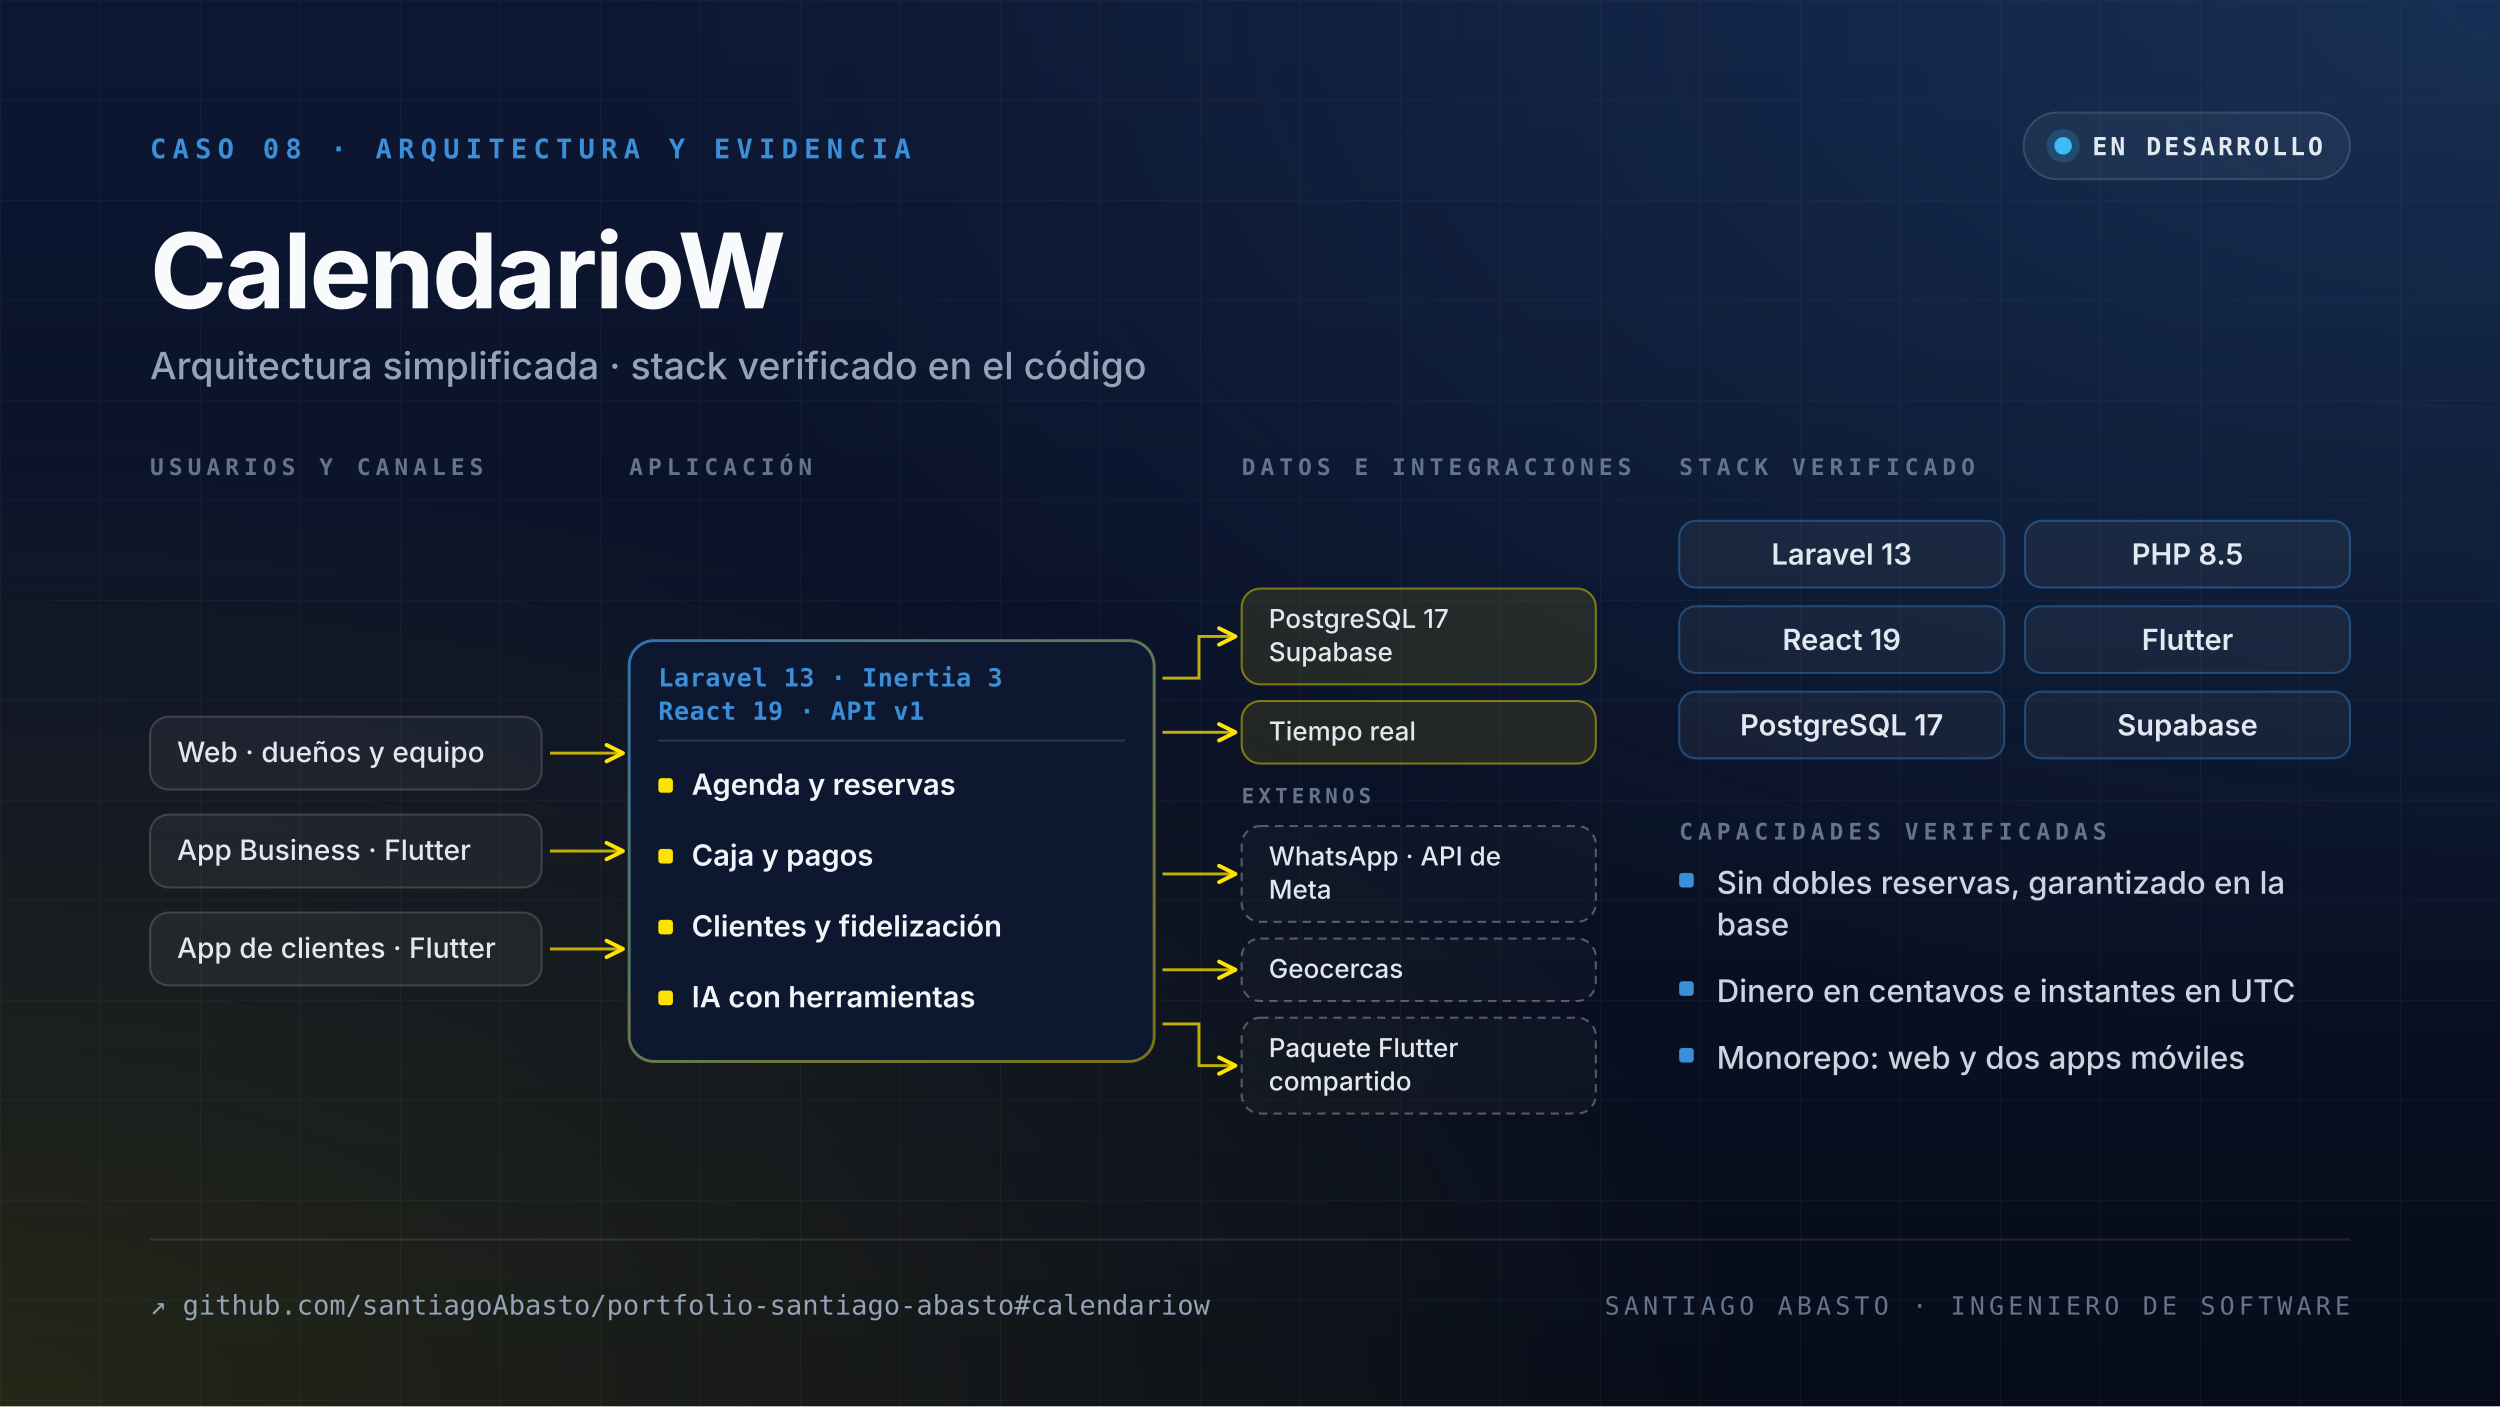
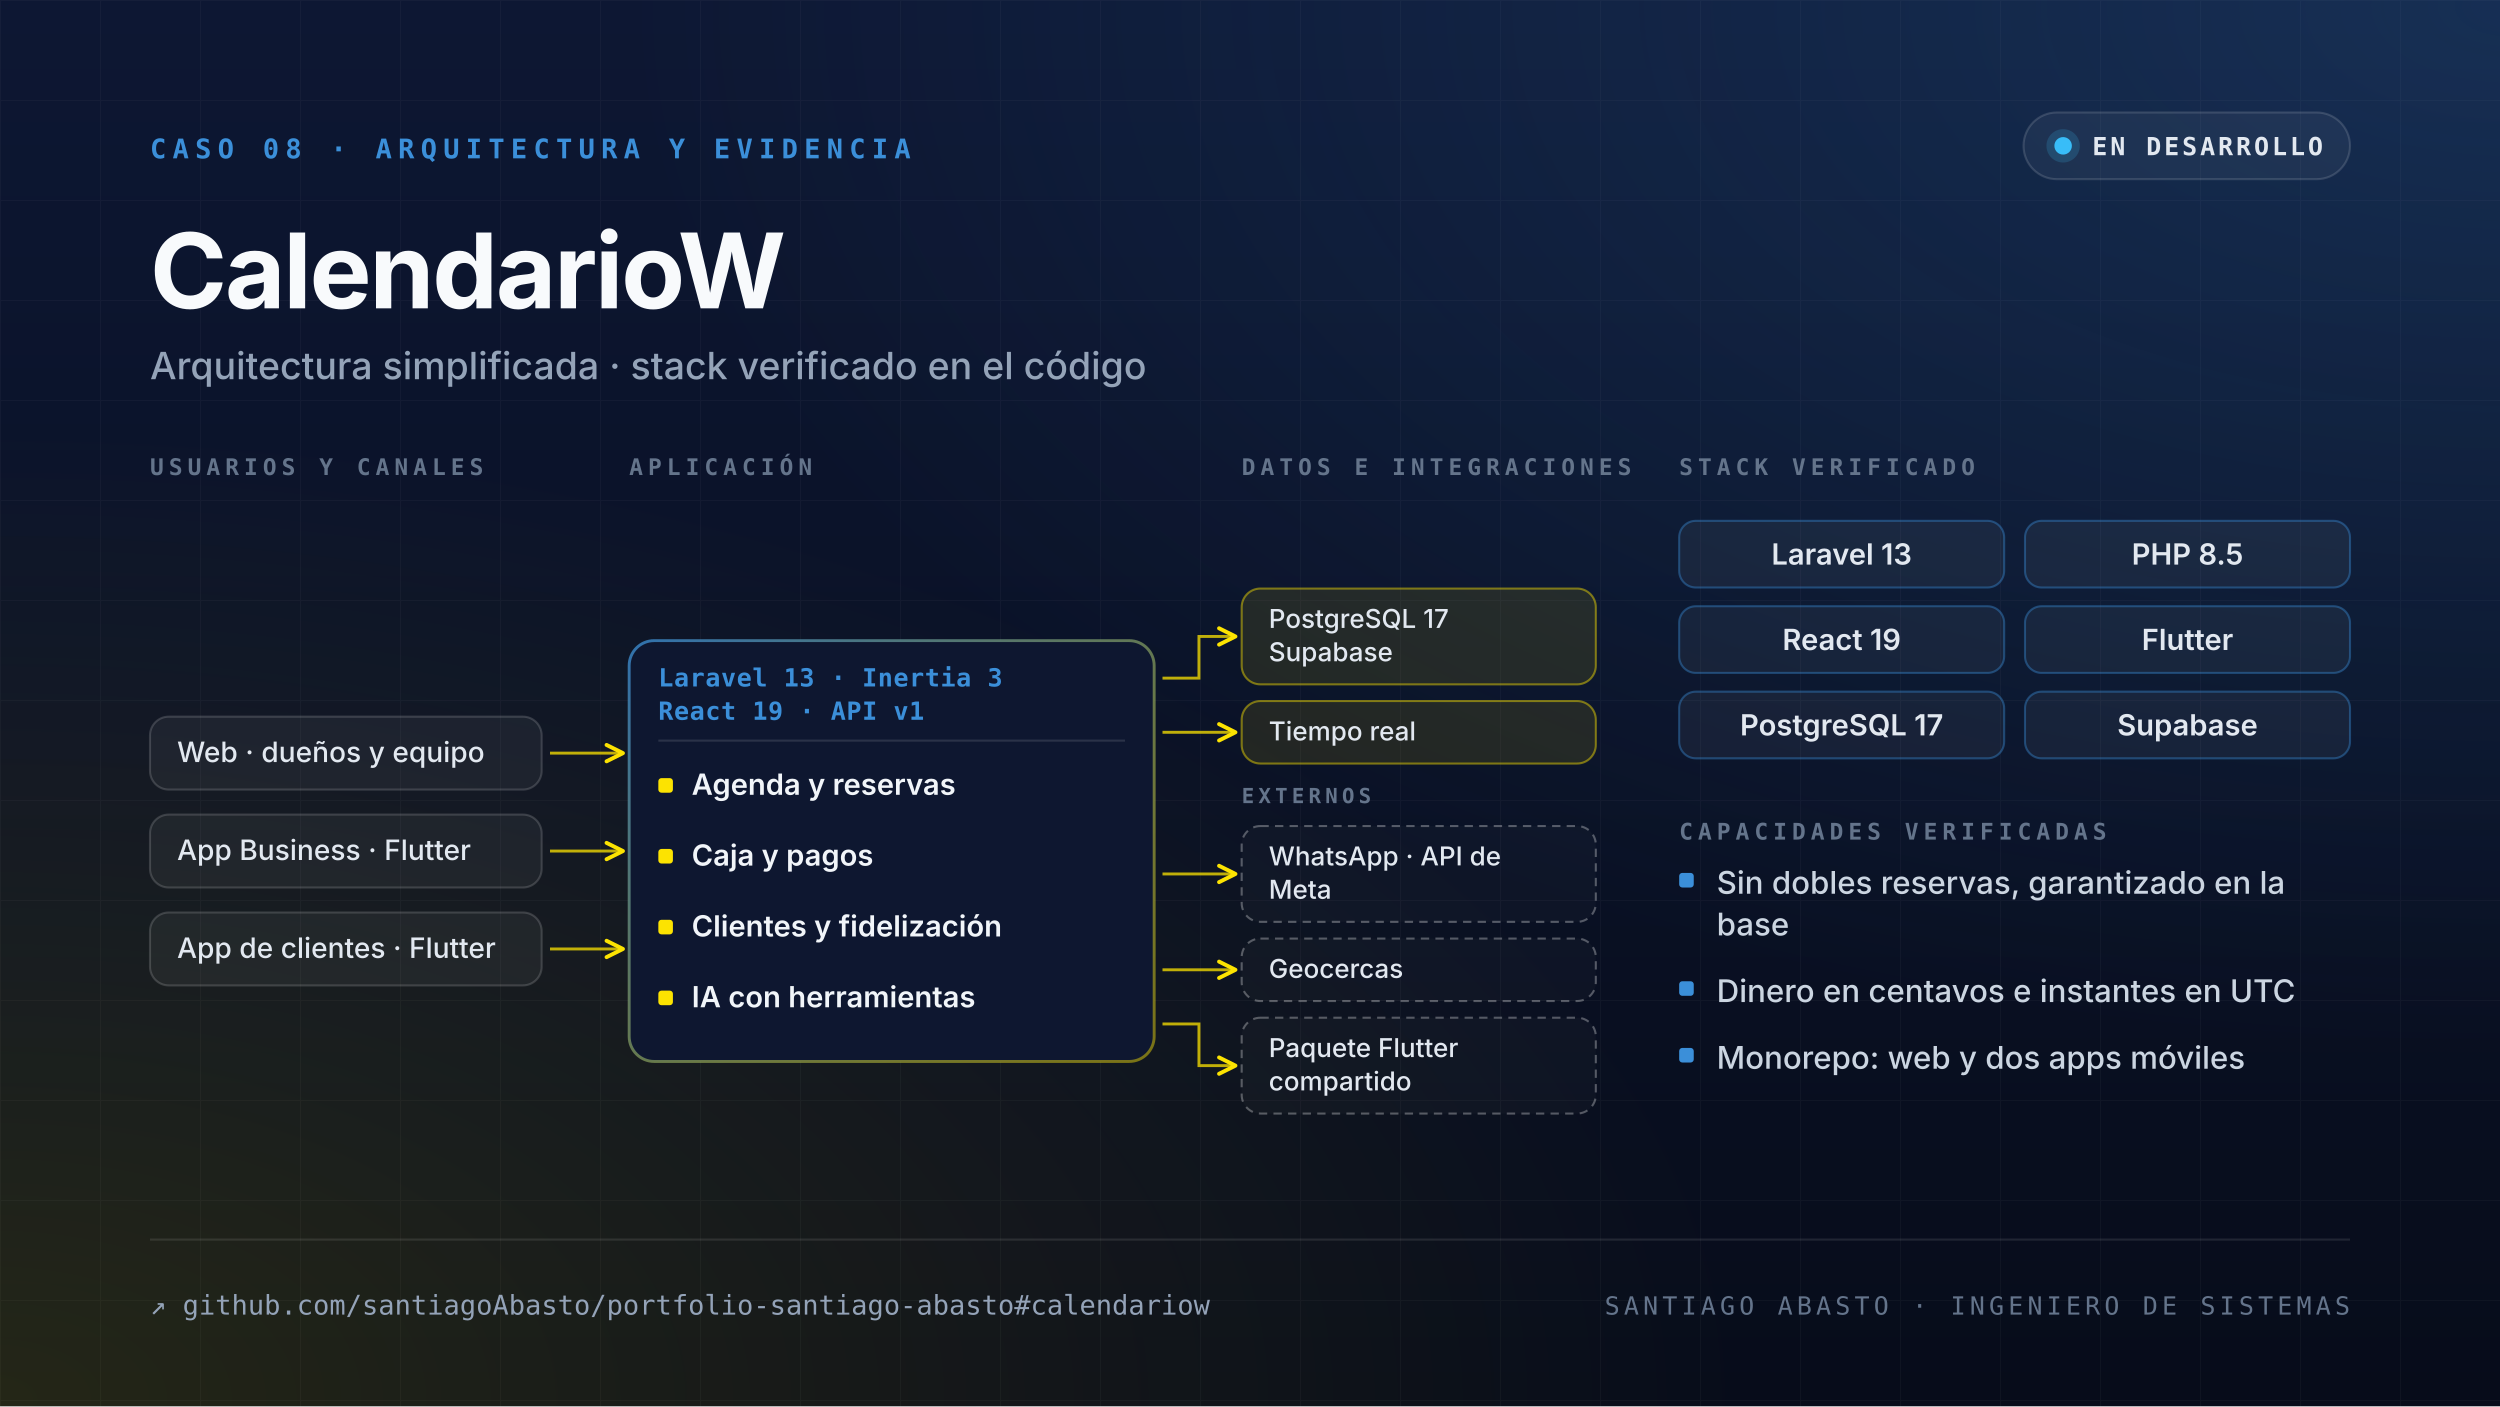
<svg xmlns="http://www.w3.org/2000/svg" width="1200" height="675" viewBox="0 0 1200 675" role="img" aria-label="CalendarioW — arquitectura y stack verificado">
  <defs>
    <linearGradient id="bg" x1="0" y1="0" x2="0" y2="1">
      <stop offset="0" stop-color="#0D1733" />
      <stop offset="1" stop-color="#070C1A" />
    </linearGradient>
    <radialGradient id="g1" cx="1" cy="0" r=".75">
      <stop offset="0" stop-color="#3B8FD9" stop-opacity=".20" />
      <stop offset="1" stop-color="#3B8FD9" stop-opacity="0" />
    </radialGradient>
    <radialGradient id="g2" cx="0" cy="1" r=".7">
      <stop offset="0" stop-color="#FCE301" stop-opacity=".12" />
      <stop offset="1" stop-color="#FCE301" stop-opacity="0" />
    </radialGradient>
    <pattern id="grid" width="48" height="48" patternUnits="userSpaceOnUse">
      <path d="M48 0H0V48" fill="none" stroke="#FFFFFF" stroke-opacity=".035" />
    </pattern>
    <linearGradient id="acc" x1="0" y1="0" x2="1" y2="0">
      <stop offset="0" stop-color="#3B8FD9" />
      <stop offset="1" stop-color="#FCE301" />
    </linearGradient>
    <linearGradient id="edge" x1="0" y1="0" x2="1" y2="1">
      <stop offset="0" stop-color="#3B8FD9" stop-opacity=".75" />
      <stop offset="1" stop-color="#FCE301" stop-opacity=".45" />
    </linearGradient>
    <marker id="ar" viewBox="0 0 10 10" refX="8.5" refY="5" markerWidth="8" markerHeight="8" orient="auto">
      <path d="M1.5 1.5 8.5 5 1.5 8.5" fill="none" stroke="#FCE301" stroke-width="1.7" stroke-linecap="round" stroke-linejoin="round" />
    </marker>
  </defs>
  <rect width="1200" height="675" fill="url(#bg)" />
  <rect width="1200" height="675" fill="url(#grid)" />
  <rect width="1200" height="675" fill="url(#g1)" />
  <rect width="1200" height="675" fill="url(#g2)" />
  <text x="72.0" y="76.0" font-family="'SF Mono','JetBrains Mono',ui-monospace,Menlo,Consolas,monospace" font-size="13" font-weight="600" letter-spacing="3" fill="#3B8FD9" fill-opacity="1" text-anchor="start">CASO 08 · ARQUITECTURA Y EVIDENCIA</text>
  <rect x="971.3" y="54" width="156.7" height="32" rx="16" fill="#FFFFFF" fill-opacity=".05" stroke="#FFFFFF" stroke-opacity=".14" />
  <circle cx="990.3" cy="70" r="8" fill="#38BDF8" fill-opacity=".18" />
  <circle cx="990.3" cy="70" r="4.2" fill="#38BDF8" />
  <text x="1004.3" y="74.5" font-family="'SF Mono','JetBrains Mono',ui-monospace,Menlo,Consolas,monospace" font-size="12" font-weight="600" letter-spacing="1.4" fill="#E2E8F0" fill-opacity="1" text-anchor="start">EN DESARROLLO</text>
  <text x="72.0" y="148.0" font-family="-apple-system,'SF Pro Display','Inter','Segoe UI',Helvetica,Arial,sans-serif" font-size="50" font-weight="700" letter-spacing="-1" fill="#F8FAFC" fill-opacity="1" text-anchor="start">CalendarioW</text>
  <text x="72.0" y="182.0" font-family="-apple-system,'SF Pro Display','Inter','Segoe UI',Helvetica,Arial,sans-serif" font-size="18" font-weight="500" letter-spacing="0" fill="#94A3B8" fill-opacity="1" text-anchor="start">Arquitectura simplificada · stack verificado en el código</text>
  <text x="72.0" y="228.0" font-family="'SF Mono','JetBrains Mono',ui-monospace,Menlo,Consolas,monospace" font-size="11" font-weight="700" letter-spacing="2.4" fill="#64748B" fill-opacity="1" text-anchor="start">USUARIOS Y CANALES</text>
  <text x="302.0" y="228.0" font-family="'SF Mono','JetBrains Mono',ui-monospace,Menlo,Consolas,monospace" font-size="11" font-weight="700" letter-spacing="2.4" fill="#64748B" fill-opacity="1" text-anchor="start">APLICACIÓN</text>
  <text x="596.0" y="228.0" font-family="'SF Mono','JetBrains Mono',ui-monospace,Menlo,Consolas,monospace" font-size="11" font-weight="700" letter-spacing="2.4" fill="#64748B" fill-opacity="1" text-anchor="start">DATOS E INTEGRACIONES</text>
  <rect x="72.0" y="344.0" width="188" height="35" rx="9" fill="#FFFFFF" fill-opacity=".05" stroke="#FFFFFF" stroke-opacity=".16" />
  <text x="85.0" y="365.8" font-family="-apple-system,'SF Pro Display','Inter','Segoe UI',Helvetica,Arial,sans-serif" font-size="13.5" font-weight="500" letter-spacing="0" fill="#E2E8F0" fill-opacity="1" text-anchor="start">Web · dueños y equipo</text>
  <rect x="72.0" y="391.0" width="188" height="35" rx="9" fill="#FFFFFF" fill-opacity=".05" stroke="#FFFFFF" stroke-opacity=".16" />
  <text x="85.0" y="412.8" font-family="-apple-system,'SF Pro Display','Inter','Segoe UI',Helvetica,Arial,sans-serif" font-size="13.5" font-weight="500" letter-spacing="0" fill="#E2E8F0" fill-opacity="1" text-anchor="start">App Business · Flutter</text>
  <rect x="72.0" y="438.0" width="188" height="35" rx="9" fill="#FFFFFF" fill-opacity=".05" stroke="#FFFFFF" stroke-opacity=".16" />
  <text x="85.0" y="459.8" font-family="-apple-system,'SF Pro Display','Inter','Segoe UI',Helvetica,Arial,sans-serif" font-size="13.5" font-weight="500" letter-spacing="0" fill="#E2E8F0" fill-opacity="1" text-anchor="start">App de clientes · Flutter</text>
  <rect x="302" y="307.5" width="252" height="202.0" rx="12" fill="#0E1730" stroke="url(#edge)" stroke-width="1.4" />
  <text x="316.0" y="329.5" font-family="'SF Mono','JetBrains Mono',ui-monospace,Menlo,Consolas,monospace" font-size="12" font-weight="700" letter-spacing="0.3" fill="#3B8FD9" fill-opacity="1" text-anchor="start">Laravel 13 · Inertia 3</text>
  <text x="316.0" y="345.5" font-family="'SF Mono','JetBrains Mono',ui-monospace,Menlo,Consolas,monospace" font-size="12" font-weight="700" letter-spacing="0.3" fill="#3B8FD9" fill-opacity="1" text-anchor="start">React 19 · API v1</text>
  <line x1="316" y1="355.5" x2="540" y2="355.5" stroke="#FFFFFF" stroke-opacity=".12" />
  <rect x="316" y="373.5" width="7" height="7" rx="1.5" fill="#FCE301" />
  <text x="332.0" y="381.5" font-family="-apple-system,'SF Pro Display','Inter','Segoe UI',Helvetica,Arial,sans-serif" font-size="14" font-weight="600" letter-spacing="0" fill="#F1F5F9" fill-opacity="1" text-anchor="start">Agenda y reservas</text>
  <rect x="316" y="407.5" width="7" height="7" rx="1.5" fill="#FCE301" />
  <text x="332.0" y="415.5" font-family="-apple-system,'SF Pro Display','Inter','Segoe UI',Helvetica,Arial,sans-serif" font-size="14" font-weight="600" letter-spacing="0" fill="#F1F5F9" fill-opacity="1" text-anchor="start">Caja y pagos</text>
  <rect x="316" y="441.5" width="7" height="7" rx="1.5" fill="#FCE301" />
  <text x="332.0" y="449.5" font-family="-apple-system,'SF Pro Display','Inter','Segoe UI',Helvetica,Arial,sans-serif" font-size="14" font-weight="600" letter-spacing="0" fill="#F1F5F9" fill-opacity="1" text-anchor="start">Clientes y fidelización</text>
  <rect x="316" y="475.5" width="7" height="7" rx="1.5" fill="#FCE301" />
  <text x="332.0" y="483.5" font-family="-apple-system,'SF Pro Display','Inter','Segoe UI',Helvetica,Arial,sans-serif" font-size="14" font-weight="600" letter-spacing="0" fill="#F1F5F9" fill-opacity="1" text-anchor="start">IA con herramientas</text>
  <rect x="596.0" y="282.5" width="170" height="46" rx="9" fill="#FCE301" fill-opacity=".10" stroke="#FCE301" stroke-opacity=".45" />
  <text x="609.0" y="301.4" font-family="-apple-system,'SF Pro Display','Inter','Segoe UI',Helvetica,Arial,sans-serif" font-size="12.5" font-weight="500" letter-spacing="0" fill="#E2E8F0" fill-opacity="1" text-anchor="start">PostgreSQL 17</text>
  <text x="609.0" y="317.4" font-family="-apple-system,'SF Pro Display','Inter','Segoe UI',Helvetica,Arial,sans-serif" font-size="12.5" font-weight="500" letter-spacing="0" fill="#E2E8F0" fill-opacity="1" text-anchor="start">Supabase</text>
  <rect x="596.0" y="336.5" width="170" height="30" rx="9" fill="#FCE301" fill-opacity=".10" stroke="#FCE301" stroke-opacity=".45" />
  <text x="609.0" y="355.4" font-family="-apple-system,'SF Pro Display','Inter','Segoe UI',Helvetica,Arial,sans-serif" font-size="12.5" font-weight="500" letter-spacing="0" fill="#E2E8F0" fill-opacity="1" text-anchor="start">Tiempo real</text>
  <text x="596.0" y="385.5" font-family="'SF Mono','JetBrains Mono',ui-monospace,Menlo,Consolas,monospace" font-size="10" font-weight="700" letter-spacing="2" fill="#64748B" fill-opacity="1" text-anchor="start">EXTERNOS</text>
  <rect x="596.0" y="396.5" width="170" height="46" rx="9" fill="#FFFFFF" fill-opacity=".02" stroke="#FFFFFF" stroke-opacity=".30" stroke-dasharray="4 3" />
  <text x="609.0" y="415.4" font-family="-apple-system,'SF Pro Display','Inter','Segoe UI',Helvetica,Arial,sans-serif" font-size="12.5" font-weight="500" letter-spacing="0" fill="#E2E8F0" fill-opacity="1" text-anchor="start">WhatsApp · API de</text>
  <text x="609.0" y="431.4" font-family="-apple-system,'SF Pro Display','Inter','Segoe UI',Helvetica,Arial,sans-serif" font-size="12.5" font-weight="500" letter-spacing="0" fill="#E2E8F0" fill-opacity="1" text-anchor="start">Meta</text>
  <rect x="596.0" y="450.5" width="170" height="30" rx="9" fill="#FFFFFF" fill-opacity=".02" stroke="#FFFFFF" stroke-opacity=".30" stroke-dasharray="4 3" />
  <text x="609.0" y="469.4" font-family="-apple-system,'SF Pro Display','Inter','Segoe UI',Helvetica,Arial,sans-serif" font-size="12.5" font-weight="500" letter-spacing="0" fill="#E2E8F0" fill-opacity="1" text-anchor="start">Geocercas</text>
  <rect x="596.0" y="488.5" width="170" height="46" rx="9" fill="#FFFFFF" fill-opacity=".02" stroke="#FFFFFF" stroke-opacity=".30" stroke-dasharray="4 3" />
  <text x="609.0" y="507.4" font-family="-apple-system,'SF Pro Display','Inter','Segoe UI',Helvetica,Arial,sans-serif" font-size="12.5" font-weight="500" letter-spacing="0" fill="#E2E8F0" fill-opacity="1" text-anchor="start">Paquete Flutter</text>
  <text x="609.0" y="523.4" font-family="-apple-system,'SF Pro Display','Inter','Segoe UI',Helvetica,Arial,sans-serif" font-size="12.5" font-weight="500" letter-spacing="0" fill="#E2E8F0" fill-opacity="1" text-anchor="start">compartido</text>
  <path d="M264.0 361.5H299.0" fill="none" stroke="#FCE301" stroke-width="1.4" stroke-opacity=".75" marker-end="url(#ar)" />
  <path d="M264.0 408.5H299.0" fill="none" stroke="#FCE301" stroke-width="1.4" stroke-opacity=".75" marker-end="url(#ar)" />
  <path d="M264.0 455.5H299.0" fill="none" stroke="#FCE301" stroke-width="1.4" stroke-opacity=".75" marker-end="url(#ar)" />
  <path d="M558.0 325.5H575.5V305.5H593.0" fill="none" stroke="#FCE301" stroke-width="1.4" stroke-opacity=".75" marker-end="url(#ar)" />
  <path d="M558.0 351.5H593.0" fill="none" stroke="#FCE301" stroke-width="1.4" stroke-opacity=".75" marker-end="url(#ar)" />
  <path d="M558.0 419.5H593.0" fill="none" stroke="#FCE301" stroke-width="1.4" stroke-opacity=".75" marker-end="url(#ar)" />
  <path d="M558.0 465.5H593.0" fill="none" stroke="#FCE301" stroke-width="1.4" stroke-opacity=".75" marker-end="url(#ar)" />
  <path d="M558.0 491.5H575.5V511.5H593.0" fill="none" stroke="#FCE301" stroke-width="1.4" stroke-opacity=".75" marker-end="url(#ar)" />
  <text x="806.0" y="228.0" font-family="'SF Mono','JetBrains Mono',ui-monospace,Menlo,Consolas,monospace" font-size="11" font-weight="700" letter-spacing="2.4" fill="#64748B" fill-opacity="1" text-anchor="start">STACK VERIFICADO</text>
  <rect x="806.0" y="250.0" width="156.0" height="32" rx="8" fill="#FFFFFF" fill-opacity=".05" stroke="#3B8FD9" stroke-opacity=".40" />
  <text x="884.0" y="271.0" font-family="-apple-system,'SF Pro Display','Inter','Segoe UI',Helvetica,Arial,sans-serif" font-size="14" font-weight="600" letter-spacing="0" fill="#E2E8F0" fill-opacity="1" text-anchor="middle">Laravel 13</text>
  <rect x="972.0" y="250.0" width="156.0" height="32" rx="8" fill="#FFFFFF" fill-opacity=".05" stroke="#3B8FD9" stroke-opacity=".40" />
  <text x="1050.0" y="271.0" font-family="-apple-system,'SF Pro Display','Inter','Segoe UI',Helvetica,Arial,sans-serif" font-size="14" font-weight="600" letter-spacing="0" fill="#E2E8F0" fill-opacity="1" text-anchor="middle">PHP 8.5</text>
  <rect x="806.0" y="291.0" width="156.0" height="32" rx="8" fill="#FFFFFF" fill-opacity=".05" stroke="#3B8FD9" stroke-opacity=".40" />
  <text x="884.0" y="312.0" font-family="-apple-system,'SF Pro Display','Inter','Segoe UI',Helvetica,Arial,sans-serif" font-size="14" font-weight="600" letter-spacing="0" fill="#E2E8F0" fill-opacity="1" text-anchor="middle">React 19</text>
  <rect x="972.0" y="291.0" width="156.0" height="32" rx="8" fill="#FFFFFF" fill-opacity=".05" stroke="#3B8FD9" stroke-opacity=".40" />
  <text x="1050.0" y="312.0" font-family="-apple-system,'SF Pro Display','Inter','Segoe UI',Helvetica,Arial,sans-serif" font-size="14" font-weight="600" letter-spacing="0" fill="#E2E8F0" fill-opacity="1" text-anchor="middle">Flutter</text>
  <rect x="806.0" y="332.0" width="156.0" height="32" rx="8" fill="#FFFFFF" fill-opacity=".05" stroke="#3B8FD9" stroke-opacity=".40" />
  <text x="884.0" y="353.0" font-family="-apple-system,'SF Pro Display','Inter','Segoe UI',Helvetica,Arial,sans-serif" font-size="14" font-weight="600" letter-spacing="0" fill="#E2E8F0" fill-opacity="1" text-anchor="middle">PostgreSQL 17</text>
  <rect x="972.0" y="332.0" width="156.0" height="32" rx="8" fill="#FFFFFF" fill-opacity=".05" stroke="#3B8FD9" stroke-opacity=".40" />
  <text x="1050.0" y="353.0" font-family="-apple-system,'SF Pro Display','Inter','Segoe UI',Helvetica,Arial,sans-serif" font-size="14" font-weight="600" letter-spacing="0" fill="#E2E8F0" fill-opacity="1" text-anchor="middle">Supabase</text>
  <text x="806.0" y="403.0" font-family="'SF Mono','JetBrains Mono',ui-monospace,Menlo,Consolas,monospace" font-size="11" font-weight="700" letter-spacing="2.4" fill="#64748B" fill-opacity="1" text-anchor="start">CAPACIDADES VERIFICADAS</text>
  <rect x="806" y="419.0" width="7" height="7" rx="1.5" fill="#3B8FD9" />
  <text x="824.0" y="429.0" font-family="-apple-system,'SF Pro Display','Inter','Segoe UI',Helvetica,Arial,sans-serif" font-size="15" font-weight="500" letter-spacing="0" fill="#CBD5E1" fill-opacity="1" text-anchor="start">Sin dobles reservas, garantizado en la</text>
  <text x="824.0" y="449.0" font-family="-apple-system,'SF Pro Display','Inter','Segoe UI',Helvetica,Arial,sans-serif" font-size="15" font-weight="500" letter-spacing="0" fill="#CBD5E1" fill-opacity="1" text-anchor="start">base</text>
  <rect x="806" y="471.0" width="7" height="7" rx="1.5" fill="#3B8FD9" />
  <text x="824.0" y="481.0" font-family="-apple-system,'SF Pro Display','Inter','Segoe UI',Helvetica,Arial,sans-serif" font-size="15" font-weight="500" letter-spacing="0" fill="#CBD5E1" fill-opacity="1" text-anchor="start">Dinero en centavos e instantes en UTC</text>
  <rect x="806" y="503.0" width="7" height="7" rx="1.5" fill="#3B8FD9" />
  <text x="824.0" y="513.0" font-family="-apple-system,'SF Pro Display','Inter','Segoe UI',Helvetica,Arial,sans-serif" font-size="15" font-weight="500" letter-spacing="0" fill="#CBD5E1" fill-opacity="1" text-anchor="start">Monorepo: web y dos apps móviles</text>
  <line x1="72" y1="595" x2="1128" y2="595" stroke="#FFFFFF" stroke-opacity=".10" />
  <text x="72.0" y="631.0" font-family="'SF Mono','JetBrains Mono',ui-monospace,Menlo,Consolas,monospace" font-size="13" font-weight="500" letter-spacing="0" fill="#94A3B8" fill-opacity="1" text-anchor="start">↗ github.com/santiagoAbasto/portfolio-santiago-abasto#calendariow</text>
-   <text x="1128.0" y="631.0" font-family="'SF Mono','JetBrains Mono',ui-monospace,Menlo,Consolas,monospace" font-size="12" font-weight="500" letter-spacing="2" fill="#64748B" fill-opacity="1" text-anchor="end">SANTIAGO ABASTO · INGENIERO DE SOFTWARE</text>
+   <text x="1128.0" y="631.0" font-family="'SF Mono','JetBrains Mono',ui-monospace,Menlo,Consolas,monospace" font-size="12" font-weight="500" letter-spacing="2" fill="#64748B" fill-opacity="1" text-anchor="end">SANTIAGO ABASTO · INGENIERO DE SISTEMAS</text>
</svg>
